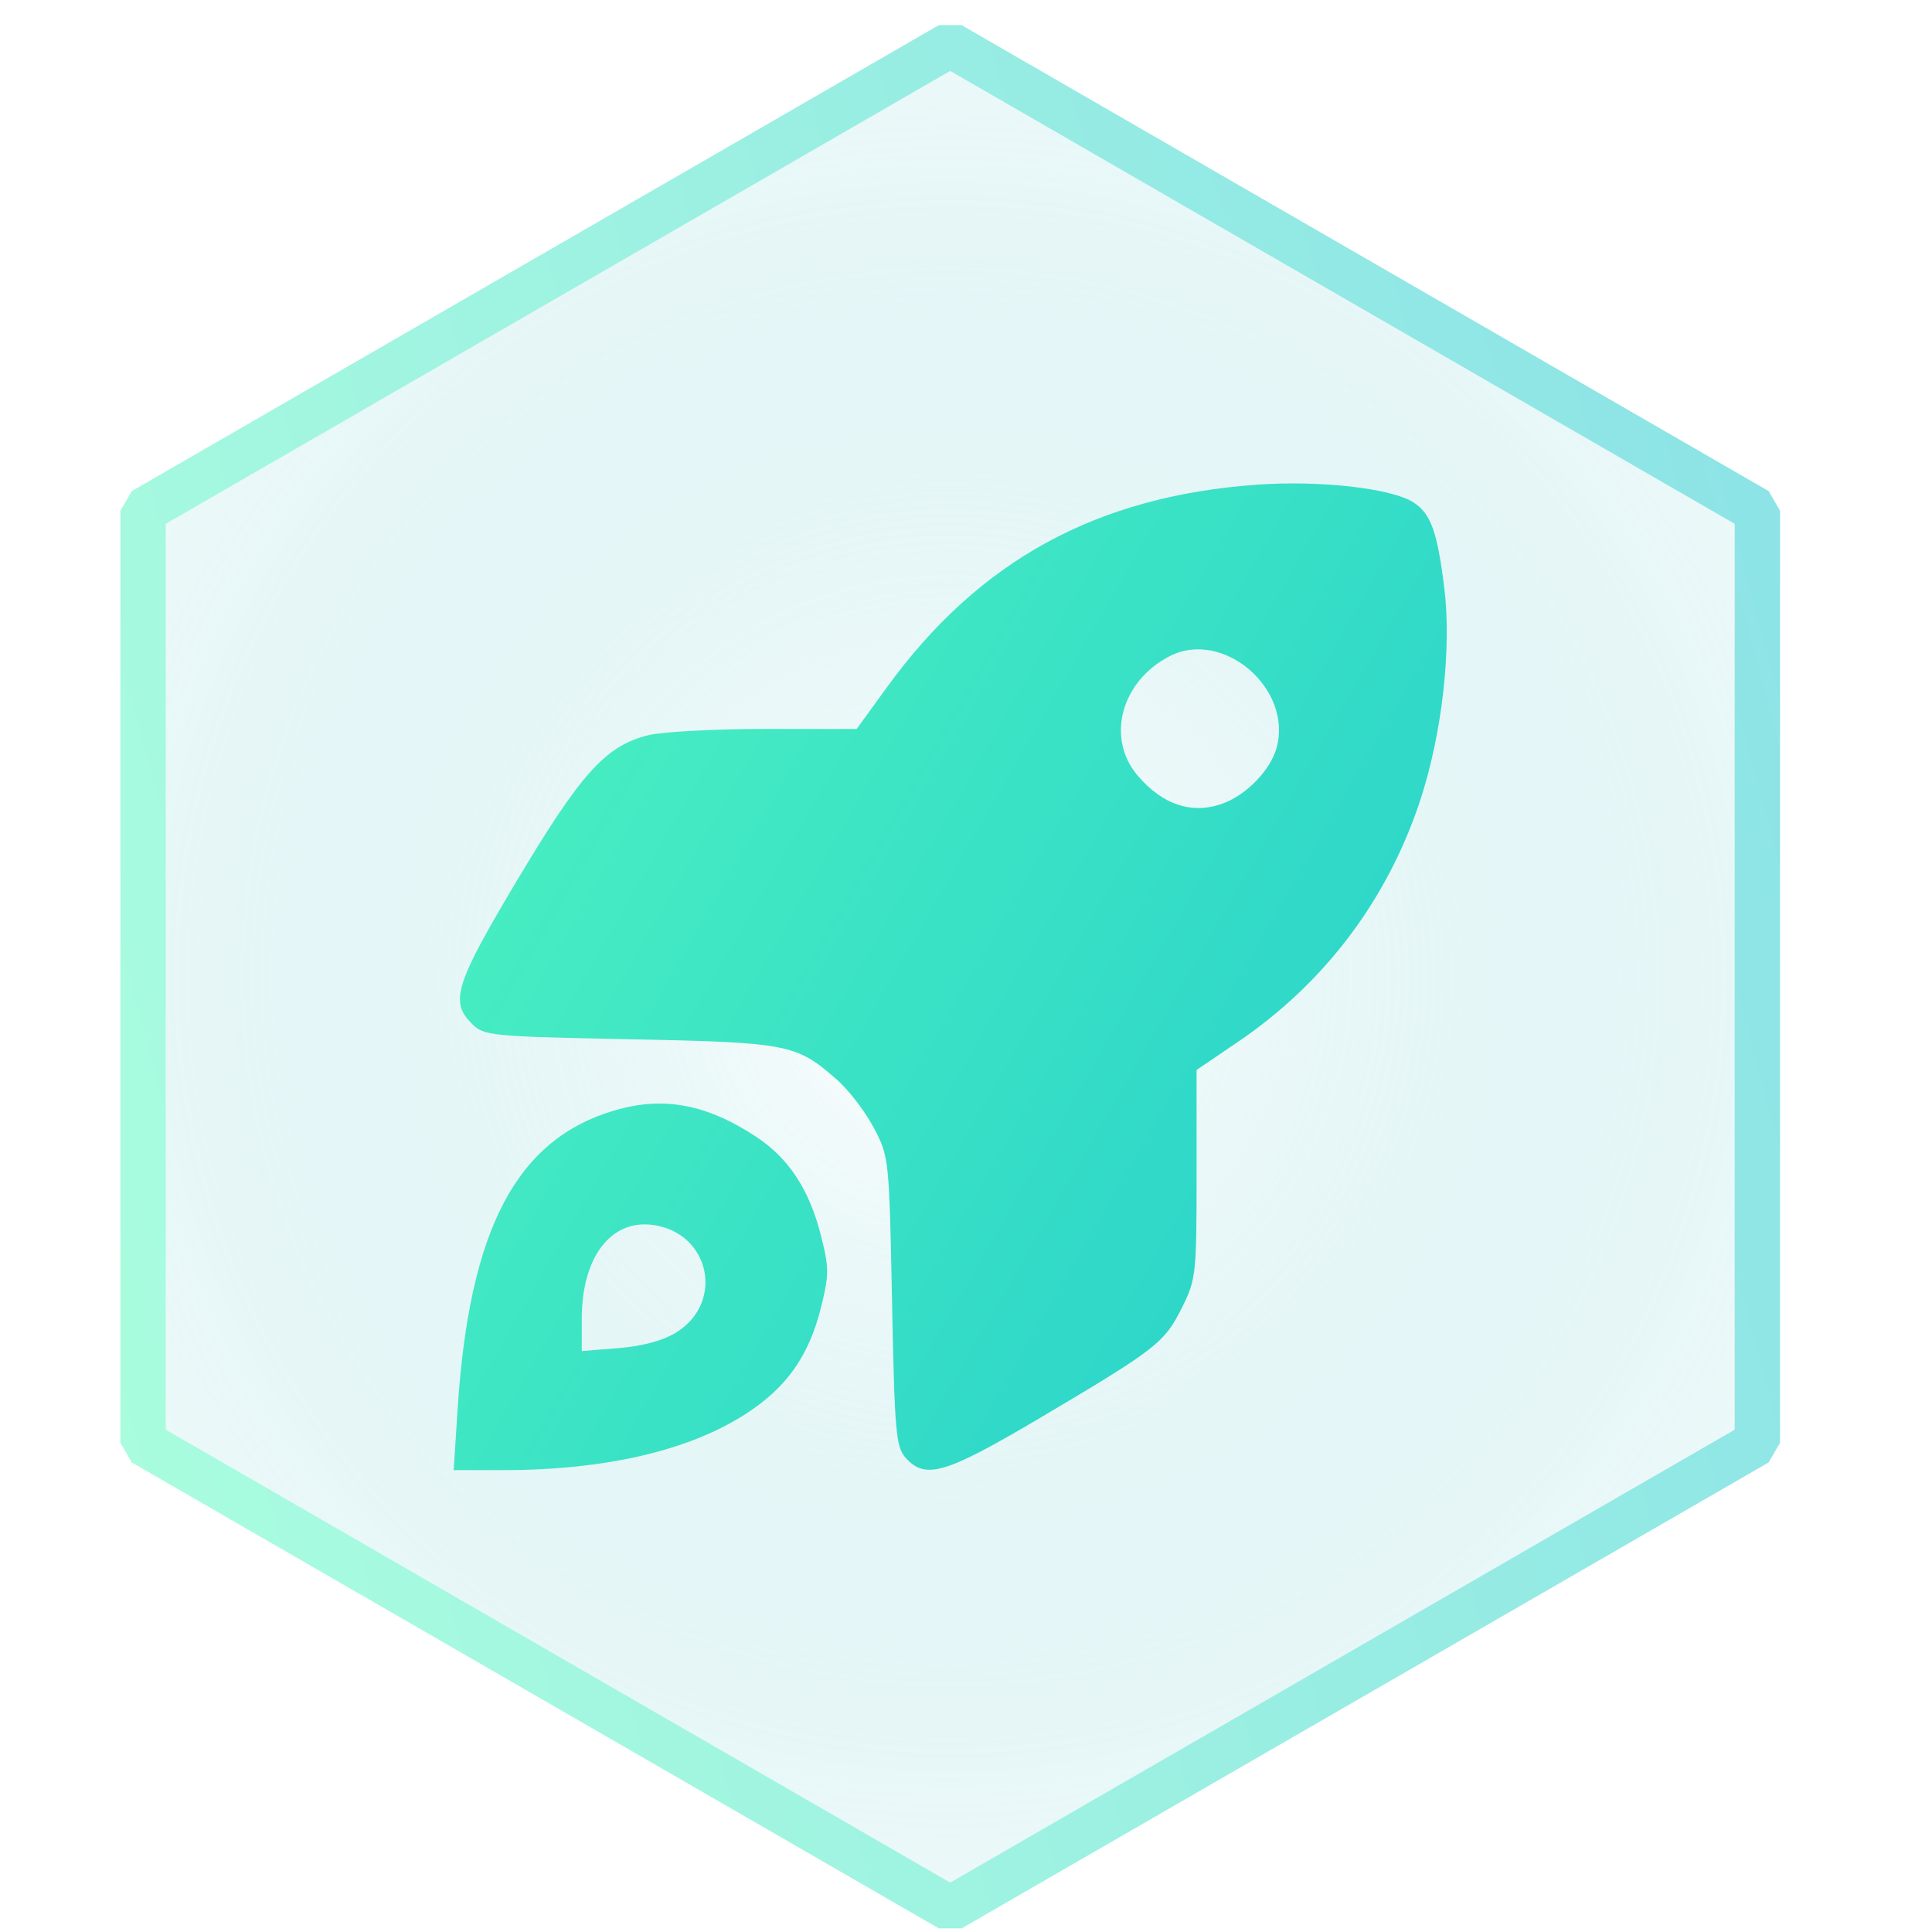
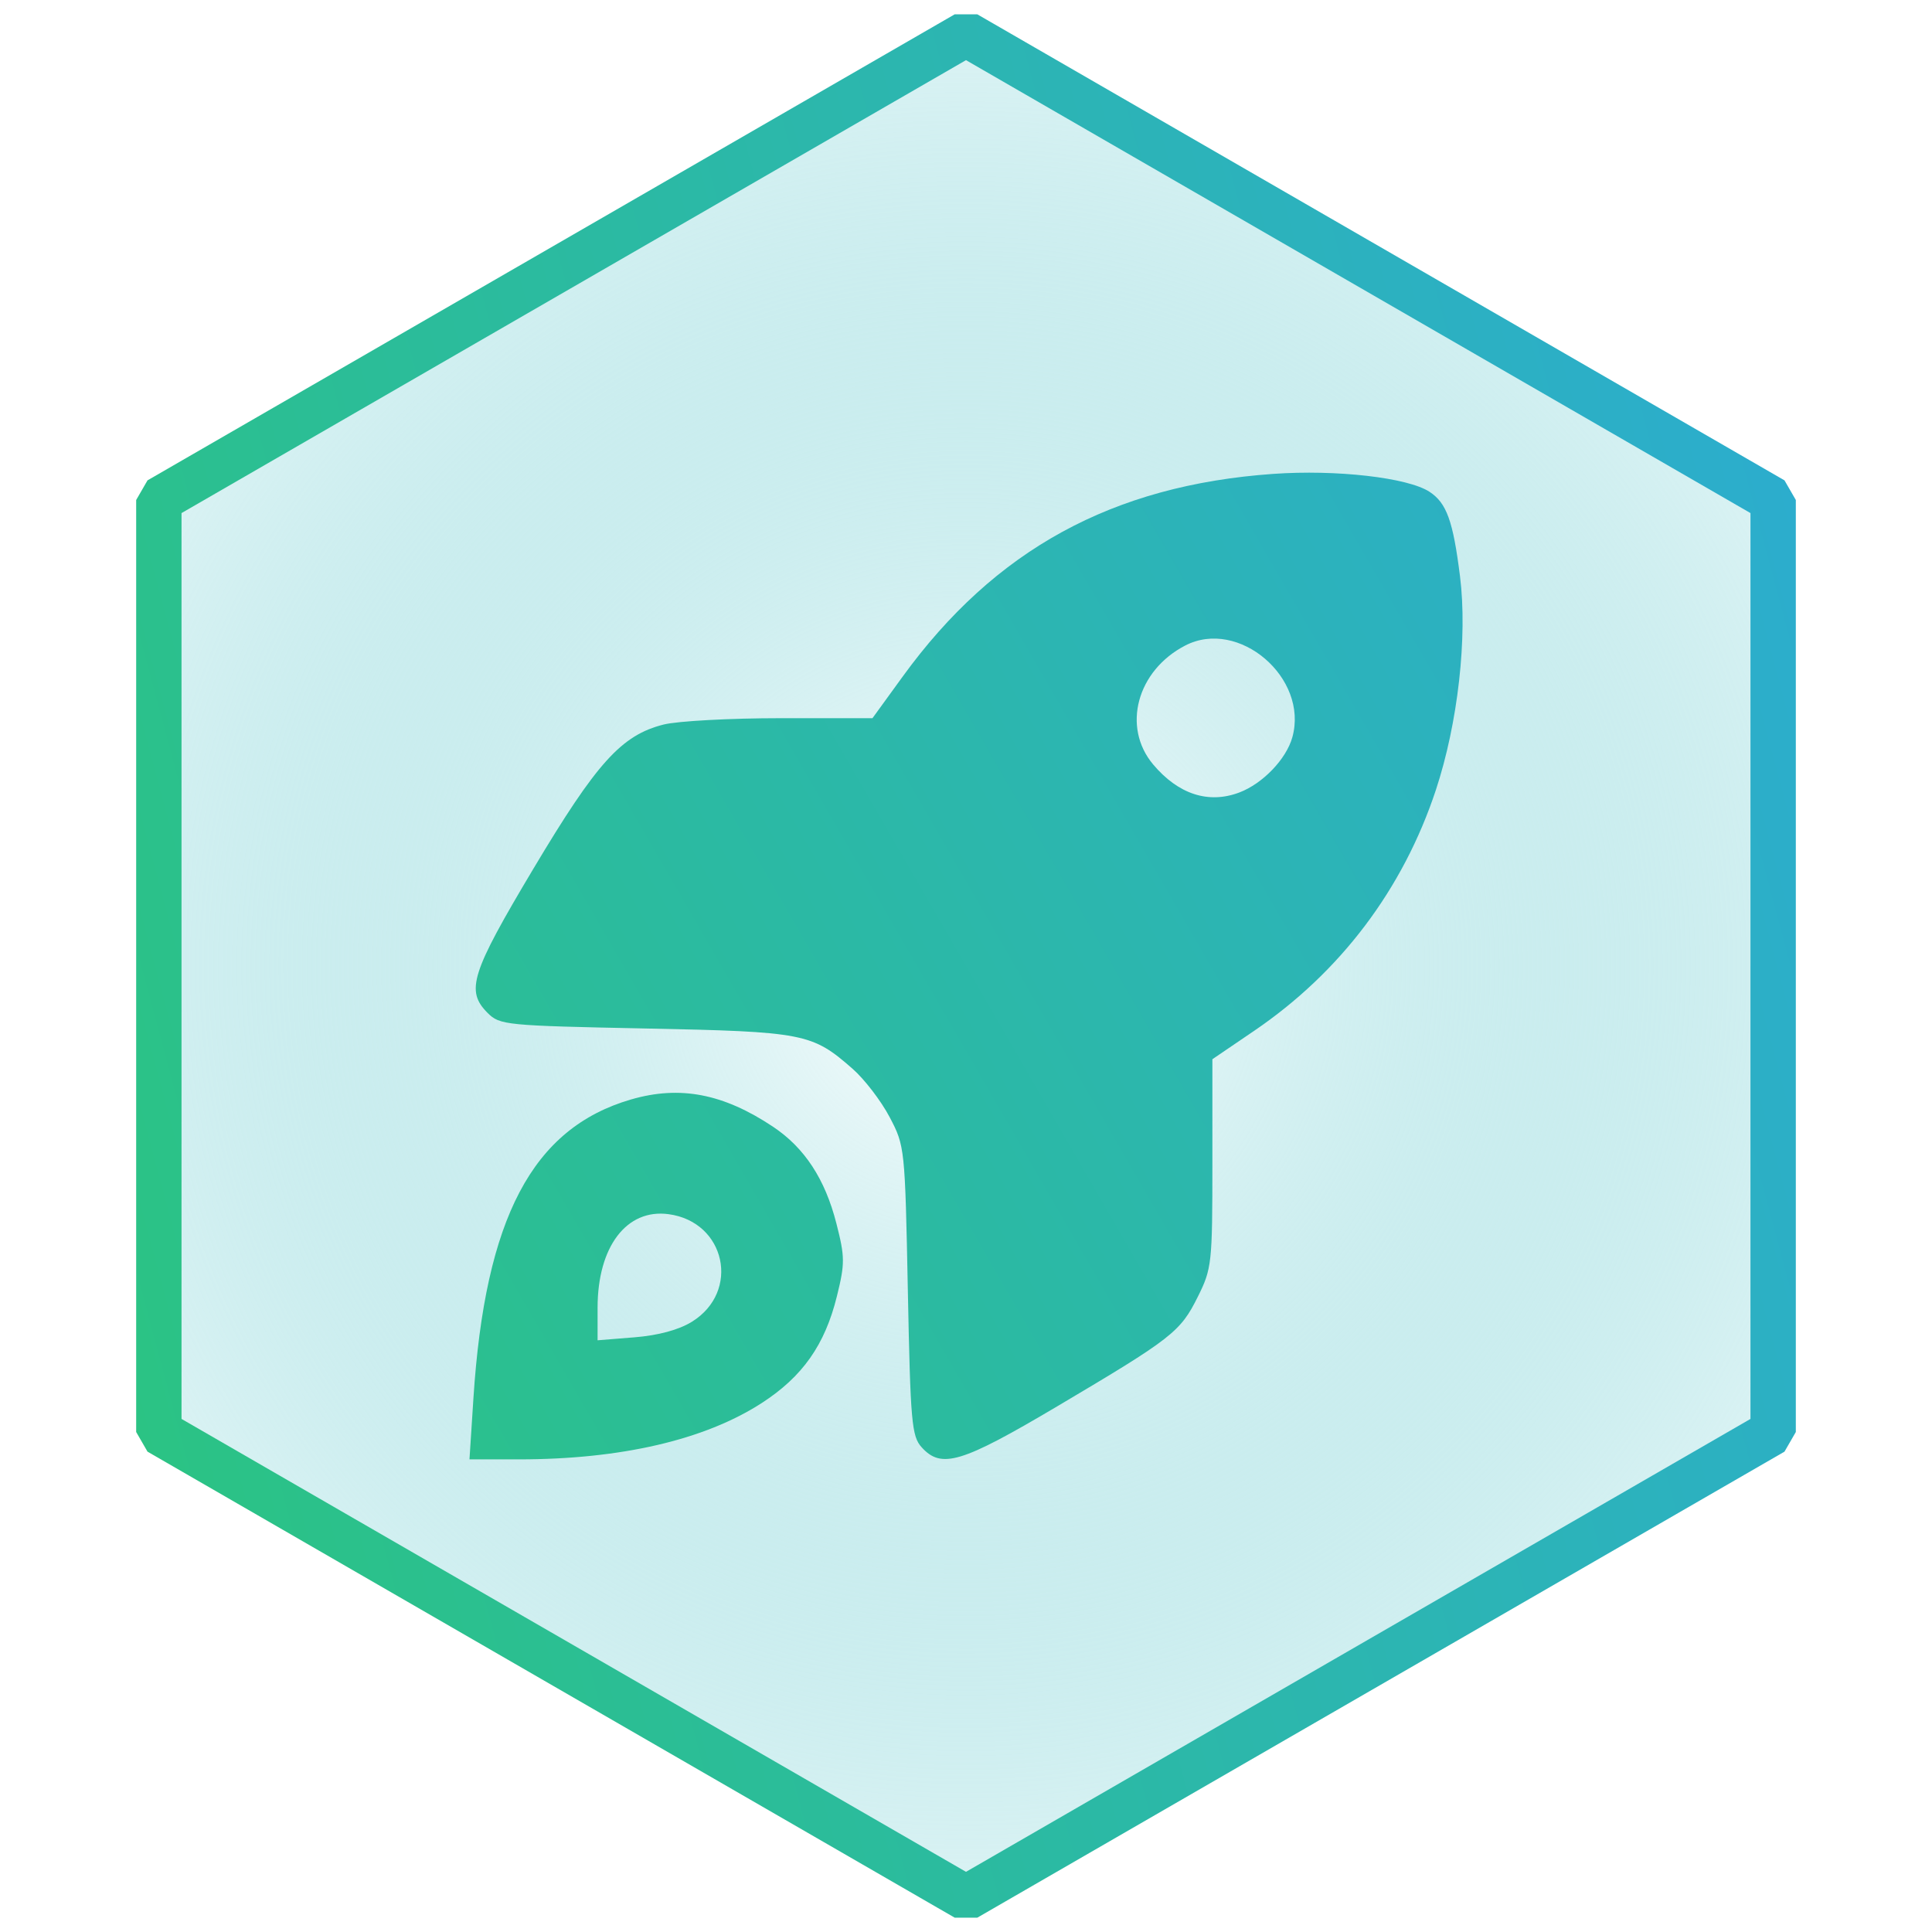
<svg xmlns="http://www.w3.org/2000/svg" xmlns:xlink="http://www.w3.org/1999/xlink" width="100mm" height="100mm" viewBox="0 0 100 100" version="1.1" id="svg854">
  <defs id="defs848">
-     <linearGradient id="linearGradient840">
-       <stop style="stop-color:#55fabe;stop-opacity:1;" offset="0" id="stop836" />
-       <stop style="stop-color:#1dc8cd;stop-opacity:1" offset="1" id="stop838" />
-     </linearGradient>
-     <radialGradient xlink:href="#linearGradient1457" id="radialGradient1459" cx="63.61" cy="120.271" fx="63.61" fy="120.271" r="64.363" gradientUnits="userSpaceOnUse" />
    <linearGradient id="linearGradient1457">
      <stop style="stop-color:#ffffff;stop-opacity:1;" offset="0" id="stop1453" />
      <stop style="stop-color:#5bc7cc;stop-opacity:0.224" offset="1" id="stop1455" />
    </linearGradient>
-     <linearGradient xlink:href="#linearGradient840" id="linearGradient842" x1="7.405" y1="26.437" x2="90.961" y2="74.678" gradientUnits="userSpaceOnUse" />
-     <linearGradient xlink:href="#linearGradient840" id="linearGradient846" x1="-0.753" y1="120.271" x2="127.974" y2="120.271" gradientUnits="userSpaceOnUse" />
+     <radialGradient xlink:href="#linearGradient1457" id="radialGradient1459-1" cx="63.61" cy="120.271" fx="63.61" fy="120.271" r="64.363" gradientUnits="userSpaceOnUse" />
+     <linearGradient xlink:href="#linearGradient846-6" id="linearGradient855" x1="-0.753" y1="120.271" x2="127.974" y2="120.271" gradientUnits="userSpaceOnUse" />
+     <linearGradient id="linearGradient846-6">
+       <stop style="stop-color:#2bc384;stop-opacity:1" offset="0" id="stop842" />
+       <stop style="stop-color:#2cadcd;stop-opacity:1" offset="1" id="stop844" />
+     </linearGradient>
+     <linearGradient xlink:href="#linearGradient846-6" id="linearGradient1484" x1="8.222" y1="74.121" x2="91.778" y2="25.879" gradientUnits="userSpaceOnUse" gradientTransform="translate(-5.0000001e-7)" />
+     <linearGradient xlink:href="#linearGradient846-6" id="linearGradient1484-8" x1="8.222" y1="74.121" x2="91.778" y2="25.879" gradientUnits="userSpaceOnUse" />
  </defs>
  <g id="layer1">
-     <path style="opacity:0.506;fill:url(#radialGradient1459);fill-opacity:1;stroke:url(#linearGradient846);stroke-width:3.165;stroke-linecap:round;stroke-linejoin:bevel;stroke-miterlimit:4;stroke-dasharray:none;stroke-opacity:1" id="path1415" transform="matrix(0.7163156,-0.1919362,0.1919362,0.7163156,-19.46658,-23.38601)" d="M 109.608,166.27 46.774,183.106 0.775,137.108 17.612,74.273 80.447,57.436 126.445,103.435 Z" />
-     <path style="fill:url(#linearGradient842);fill-opacity:1;stroke-width:0.297" d="m 23.686,72.936 c 0.604,-9.339 3.055,-13.987 8.158,-15.471 2.531,-0.736 4.782,-0.303 7.355,1.415 1.628,1.087 2.687,2.704 3.273,4.997 0.445,1.741 0.448,2.074 0.028,3.773 -0.621,2.518 -1.778,4.161 -3.891,5.528 -2.953,1.909 -7.293,2.916 -12.577,2.916 h -2.55 z m 11.306,-3.963 c 2.533,-1.565 1.75,-5.177 -1.207,-5.571 -2.174,-0.29 -3.672,1.686 -3.672,4.842 v 1.686 l 1.914,-0.154 c 1.23,-0.099 2.29,-0.386 2.965,-0.803 z m 11.895,6.495 c -0.516,-0.57 -0.58,-1.288 -0.715,-8.104 -0.147,-7.408 -0.156,-7.493 -0.947,-8.993 -0.439,-0.833 -1.299,-1.953 -1.911,-2.491 -2.099,-1.843 -2.508,-1.923 -10.739,-2.089 -7.224,-0.146 -7.526,-0.176 -8.153,-0.804 -1.149,-1.15 -0.863,-2.051 2.37,-7.468 3.282,-5.5 4.557,-6.911 6.743,-7.461 0.717,-0.18 3.442,-0.328 6.055,-0.328 h 4.751 l 1.565,-2.156 c 4.765,-6.565 10.858,-9.899 19.169,-10.488 3.277,-0.232 6.976,0.191 8.099,0.927 0.885,0.58 1.217,1.501 1.577,4.368 0.396,3.159 -0.107,7.612 -1.249,11.067 -1.698,5.133 -4.941,9.429 -9.412,12.469 l -2.155,1.465 v 5.391 c 0,5.182 -0.029,5.45 -0.758,6.912 -0.904,1.814 -1.317,2.135 -7.286,5.671 -4.948,2.931 -5.98,3.242 -7.003,2.114 z m 16.44,-33.891 c 1.214,-0.459 2.436,-1.732 2.748,-2.864 0.848,-3.071 -2.779,-6.175 -5.545,-4.744 -2.5,1.293 -3.289,4.22 -1.66,6.157 1.299,1.543 2.864,2.053 4.456,1.451 z" id="path1747" />
+     <path style="fill:url(#radialGradient1459-1);fill-opacity:1;stroke:url(#linearGradient855);stroke-width:3.165;stroke-linecap:round;stroke-linejoin:bevel;stroke-miterlimit:4;stroke-dasharray:none;stroke-opacity:1" id="path1415-4" transform="matrix(0.7163156,-0.1919362,0.1919362,0.7163156,-18.64935,-23.94311)" d="M 109.608,166.27 46.774,183.106 0.775,137.108 17.612,74.273 80.447,57.436 126.445,103.435 Z" />
+     <path style="fill:url(#linearGradient1484);fill-opacity:1;stroke-width:0.105;font-variation-settings:normal;opacity:1;vector-effect:none;stroke-linecap:butt;stroke-linejoin:miter;stroke-miterlimit:4;stroke-dasharray:none;stroke-dashoffset:0;stroke-opacity:1;stop-color:#000000;stop-opacity:1" d="m 24.504,72.379 c 0.604,-9.339 3.055,-13.987 8.158,-15.471 2.531,-0.736 4.782,-0.303 7.355,1.415 1.628,1.087 2.687,2.704 3.273,4.997 0.445,1.741 0.448,2.074 0.028,3.773 -0.621,2.518 -1.778,4.161 -3.891,5.528 -2.953,1.909 -7.293,2.916 -12.577,2.916 h -2.55 z m 11.306,-3.963 c 2.533,-1.565 1.75,-5.177 -1.207,-5.571 -2.174,-0.29 -3.672,1.686 -3.672,4.842 v 1.686 l 1.914,-0.154 c 1.23,-0.099 2.29,-0.386 2.965,-0.803 z m 11.895,6.495 c -0.516,-0.57 -0.58,-1.288 -0.715,-8.104 -0.147,-7.408 -0.156,-7.493 -0.947,-8.993 -0.439,-0.833 -1.299,-1.953 -1.911,-2.491 -2.099,-1.843 -2.508,-1.923 -10.739,-2.089 -7.224,-0.146 -7.526,-0.176 -8.153,-0.804 -1.149,-1.15 -0.863,-2.051 2.37,-7.468 3.282,-5.5 4.557,-6.911 6.743,-7.461 0.717,-0.18 3.442,-0.328 6.055,-0.328 h 4.751 l 1.565,-2.156 c 4.765,-6.565 10.858,-9.899 19.169,-10.488 3.277,-0.232 6.976,0.191 8.099,0.927 0.885,0.58 1.217,1.501 1.577,4.368 0.396,3.159 -0.107,7.612 -1.249,11.067 -1.698,5.133 -4.941,9.429 -9.412,12.469 l -2.155,1.465 v 5.391 c 0,5.182 -0.029,5.45 -0.758,6.912 -0.904,1.814 -1.317,2.135 -7.286,5.671 -4.948,2.931 -5.98,3.242 -7.003,2.114 z m 16.44,-33.891 c 1.214,-0.459 2.436,-1.732 2.748,-2.864 0.848,-3.071 -2.779,-6.175 -5.545,-4.744 -2.5,1.293 -3.289,4.22 -1.66,6.157 1.299,1.543 2.864,2.053 4.456,1.451 z" id="path1747" />
  </g>
</svg>
